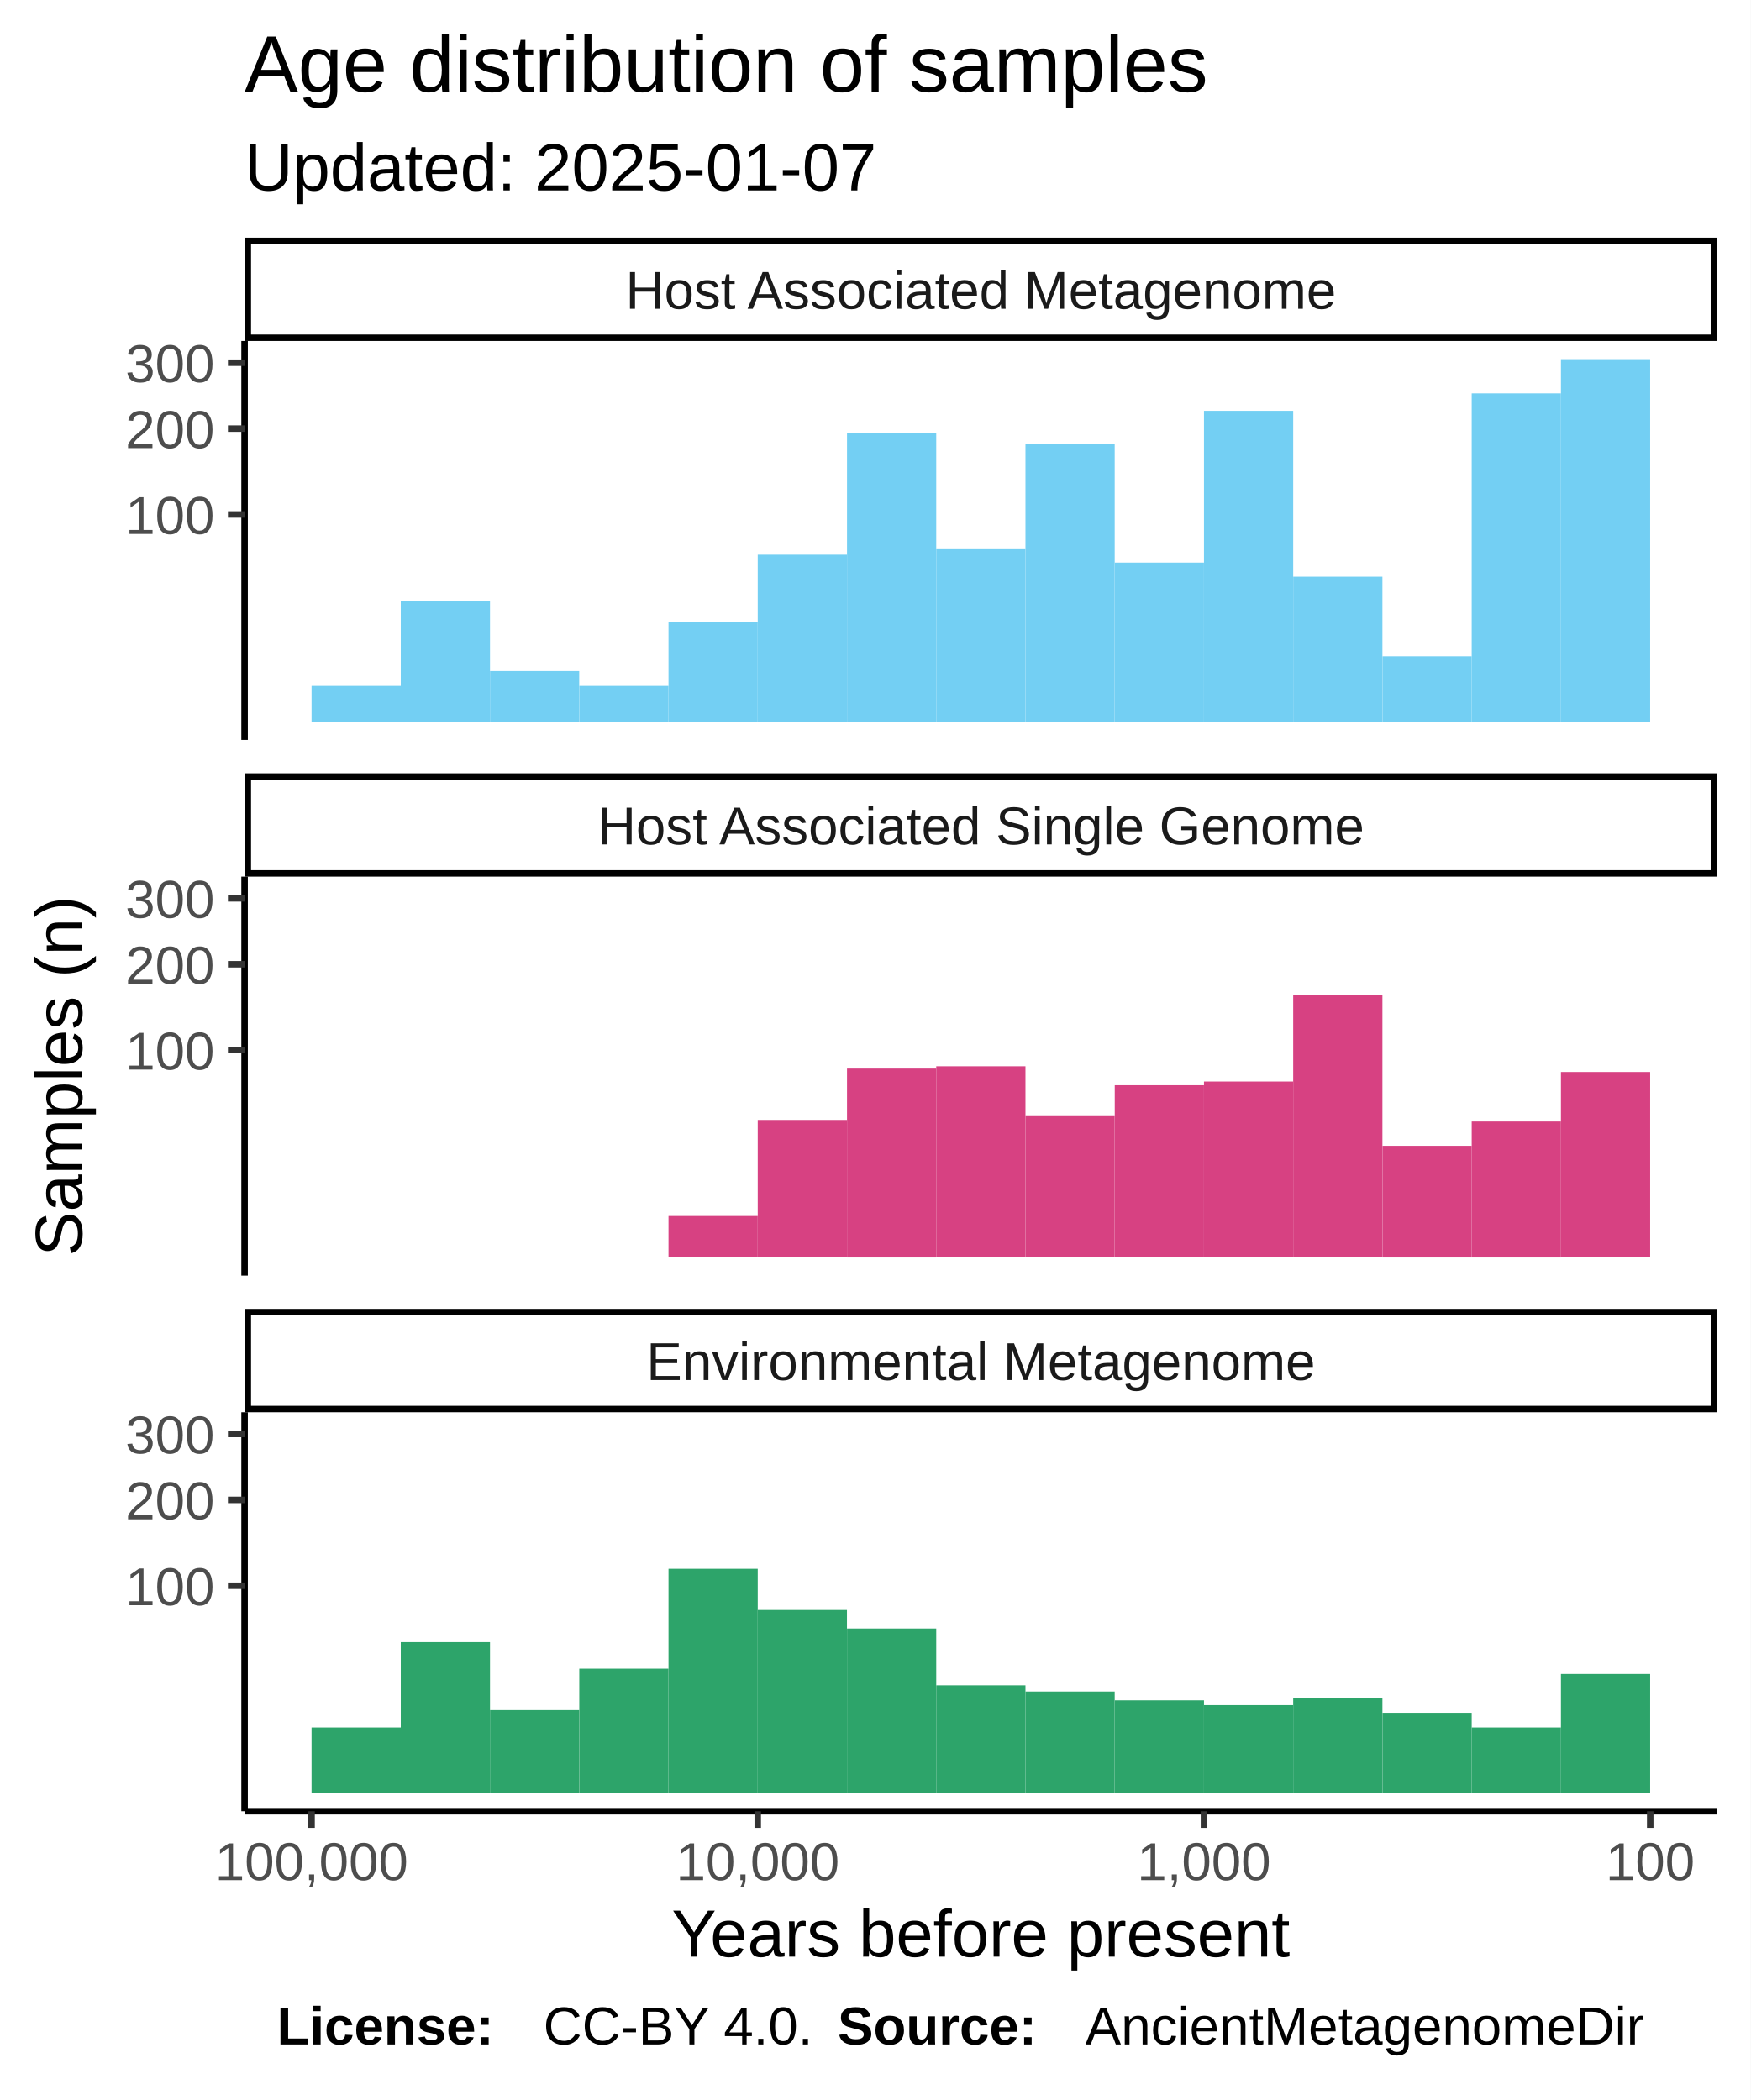
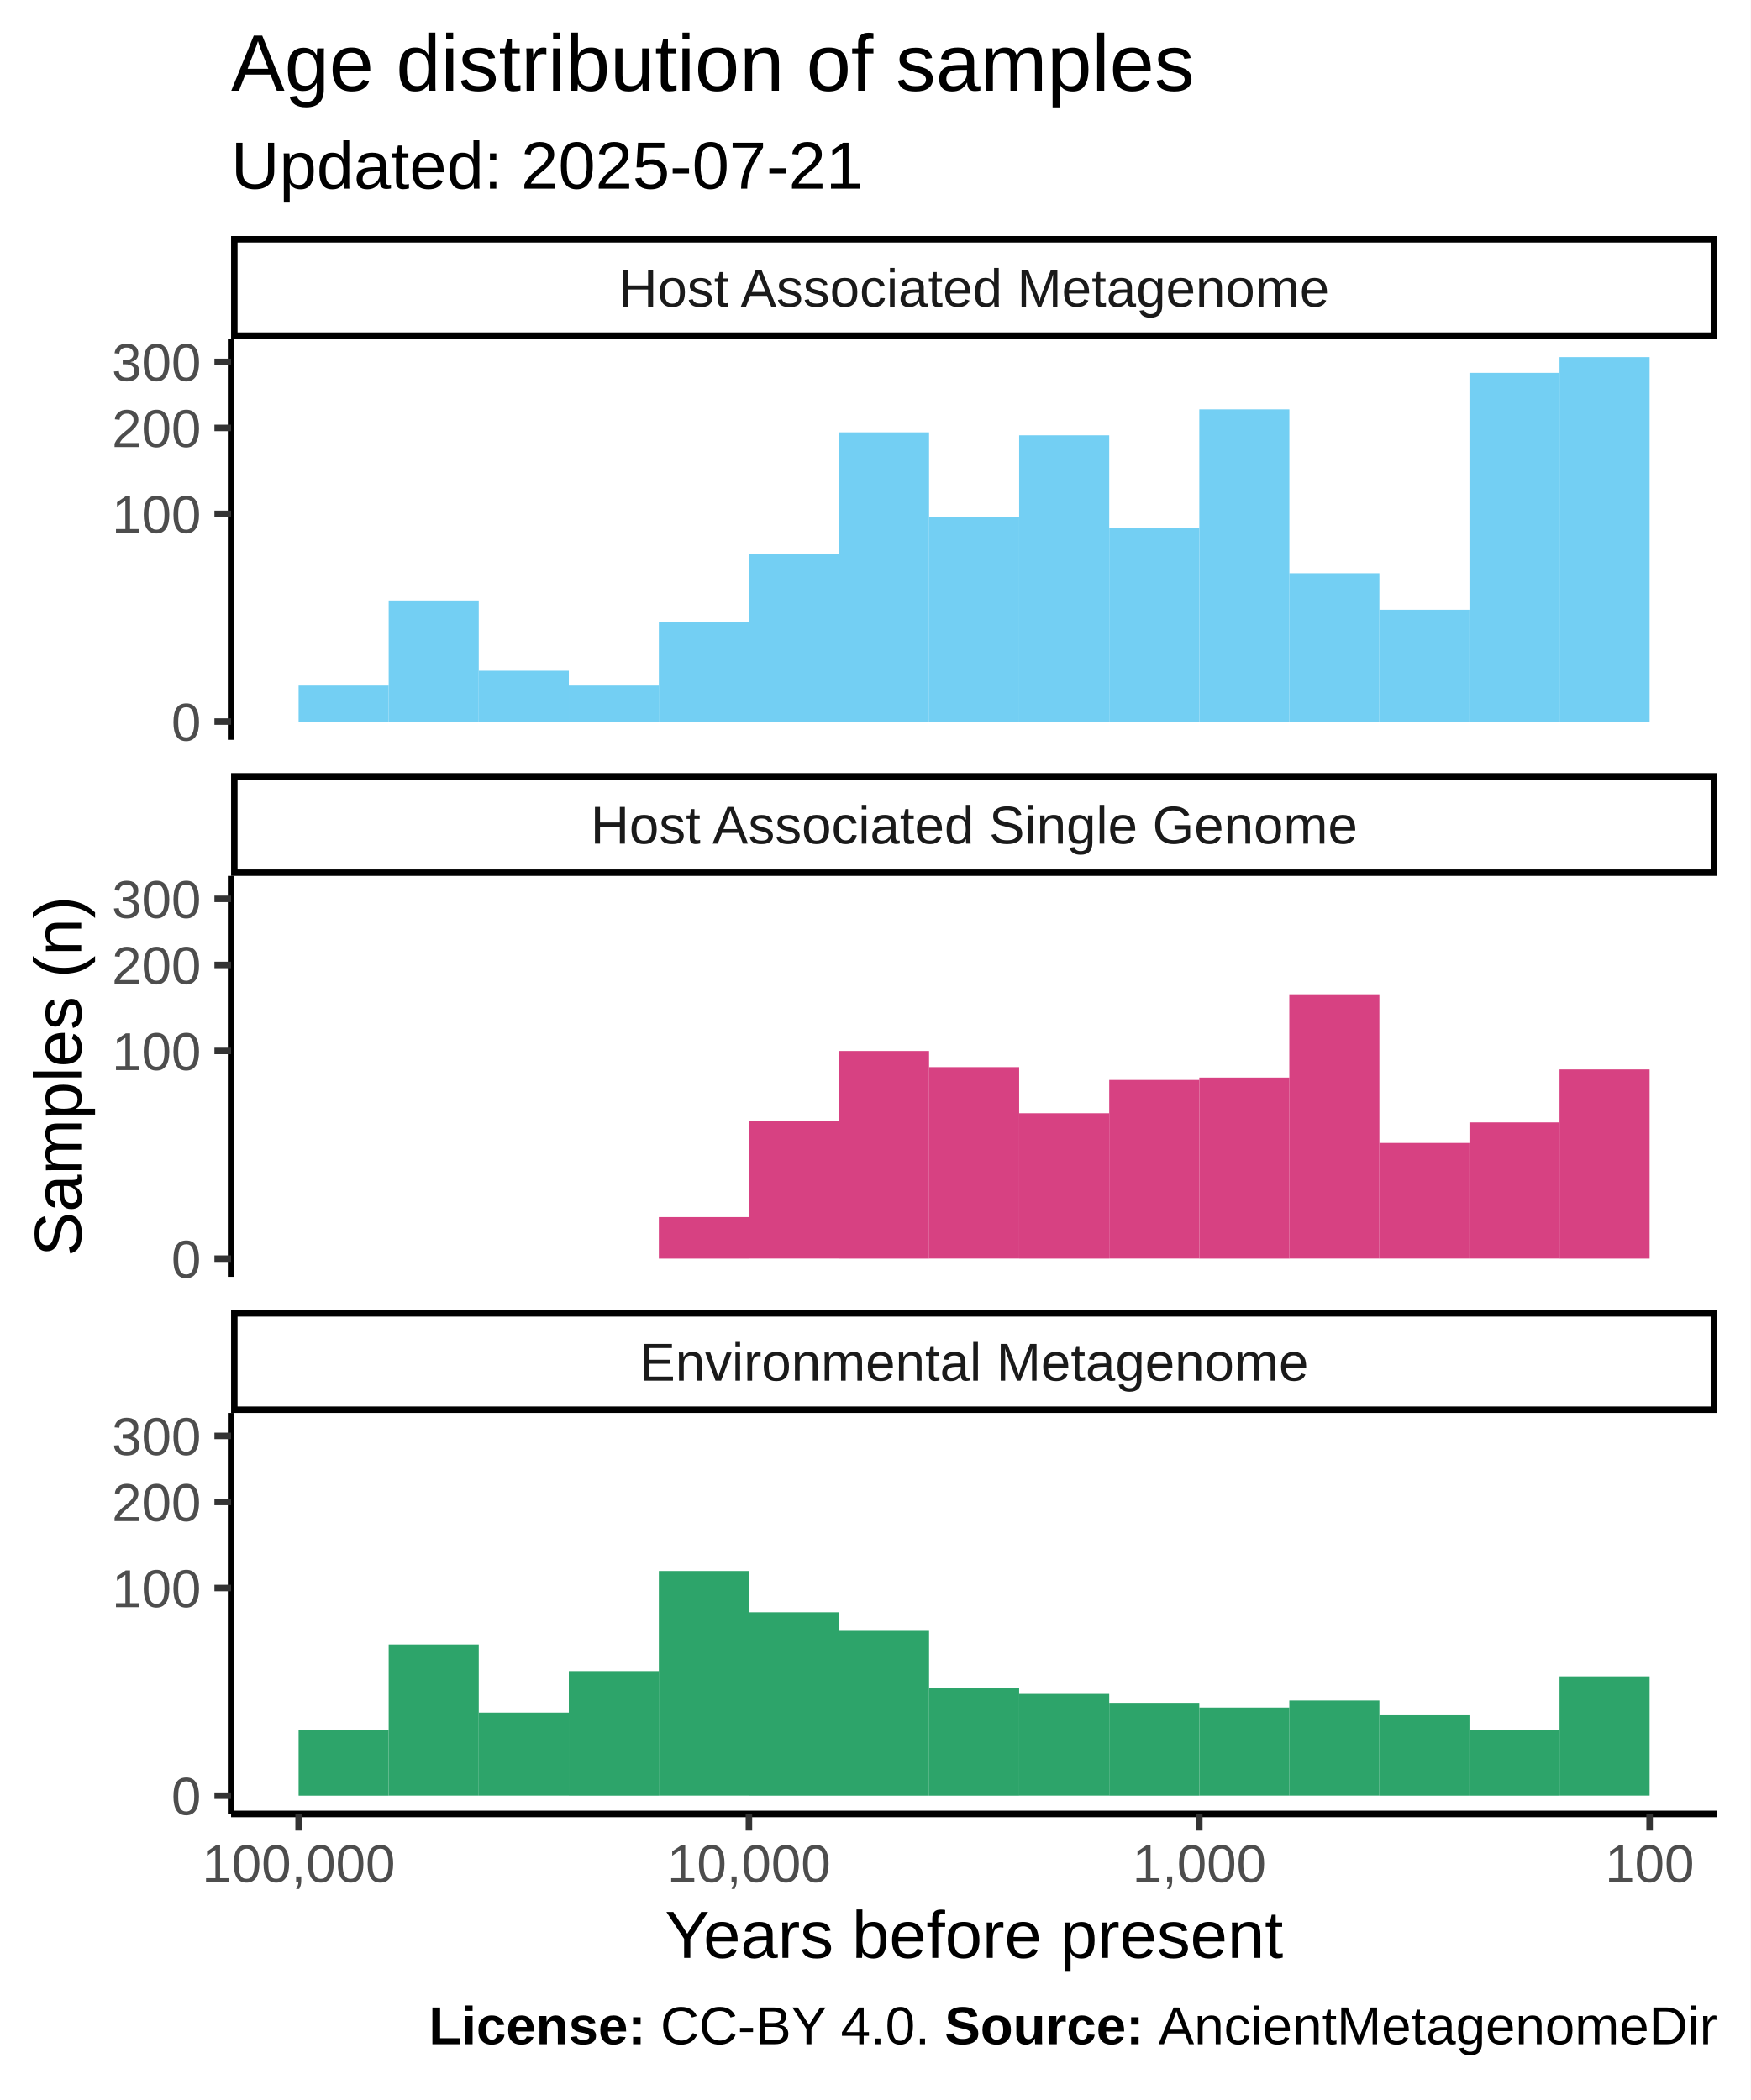
- <svg xmlns="http://www.w3.org/2000/svg" class="svglite" width="288.00pt" height="345.60pt" viewBox="0 0 288.00 345.60">
-   <defs>
-     <style type="text/css">
+ <svg xmlns="http://www.w3.org/2000/svg" width="288.00pt" height="345.60pt" viewBox="0 0 288.00 345.60">
+   <g class="svglite">
+     <defs>
+       <style type="text/css">
    .svglite line, .svglite polyline, .svglite polygon, .svglite path, .svglite rect, .svglite circle {
      fill: none;
      stroke: #000000;
      stroke-linecap: round;
      stroke-linejoin: round;
      stroke-miterlimit: 10.00;
    }
+     .svglite text {
+       white-space: pre;
+     }
+     .svglite g.glyphgroup path {
+       fill: inherit;
+       stroke: none;
+     }
  </style>
-   </defs>
-   <rect width="100%" height="100%" style="stroke: none; fill: #FFFFFF;" />
-   <defs>
-     <clipPath id="cpMC4wMHwyODguMDB8MC4wMHwzNDUuNjA=">
-       <rect x="0.00" y="0.00" width="288.00" height="345.60" />
-     </clipPath>
-   </defs>
-   <g clip-path="url(#cpMC4wMHwyODguMDB8MC4wMHwzNDUuNjA=)">
-     <rect x="0.00" y="0.00" width="288.00" height="345.60" style="stroke-width: 1.07; stroke: #FFFFFF; fill: #FFFFFF;" />
-   </g>
-   <defs>
-     <clipPath id="cpNDAuMjR8MjgyLjUyfDU2LjEyfDEyMS43OA==">
-       <rect x="40.24" y="56.12" width="242.28" height="65.66" />
-     </clipPath>
-   </defs>
-   <g clip-path="url(#cpNDAuMjR8MjgyLjUyfDU2LjEyfDEyMS43OA==)">
-     <rect x="40.24" y="56.12" width="242.28" height="65.66" style="stroke-width: 1.07; stroke: none; fill: #FFFFFF;" />
-     <rect x="256.82" y="59.11" width="14.68" height="59.69" style="stroke-width: 1.07; stroke: none; stroke-linecap: square; stroke-linejoin: miter; fill: #73CFF3;" />
-     <rect x="242.14" y="64.74" width="14.68" height="54.06" style="stroke-width: 1.07; stroke: none; stroke-linecap: square; stroke-linejoin: miter; fill: #73CFF3;" />
-     <rect x="227.46" y="108.01" width="14.68" height="10.79" style="stroke-width: 1.07; stroke: none; stroke-linecap: square; stroke-linejoin: miter; fill: #73CFF3;" />
-     <rect x="212.77" y="94.91" width="14.68" height="23.89" style="stroke-width: 1.07; stroke: none; stroke-linecap: square; stroke-linejoin: miter; fill: #73CFF3;" />
-     <rect x="198.09" y="67.61" width="14.68" height="51.18" style="stroke-width: 1.07; stroke: none; stroke-linecap: square; stroke-linejoin: miter; fill: #73CFF3;" />
-     <rect x="183.41" y="92.59" width="14.68" height="26.21" style="stroke-width: 1.07; stroke: none; stroke-linecap: square; stroke-linejoin: miter; fill: #73CFF3;" />
-     <rect x="168.72" y="73.02" width="14.68" height="45.78" style="stroke-width: 1.07; stroke: none; stroke-linecap: square; stroke-linejoin: miter; fill: #73CFF3;" />
-     <rect x="154.04" y="90.25" width="14.68" height="28.55" style="stroke-width: 1.07; stroke: none; stroke-linecap: square; stroke-linejoin: miter; fill: #73CFF3;" />
-     <rect x="139.36" y="71.27" width="14.68" height="47.53" style="stroke-width: 1.07; stroke: none; stroke-linecap: square; stroke-linejoin: miter; fill: #73CFF3;" />
-     <rect x="124.67" y="91.29" width="14.68" height="27.51" style="stroke-width: 1.07; stroke: none; stroke-linecap: square; stroke-linejoin: miter; fill: #73CFF3;" />
-     <rect x="109.99" y="102.43" width="14.68" height="16.36" style="stroke-width: 1.07; stroke: none; stroke-linecap: square; stroke-linejoin: miter; fill: #73CFF3;" />
-     <rect x="95.31" y="112.89" width="14.68" height="5.91" style="stroke-width: 1.07; stroke: none; stroke-linecap: square; stroke-linejoin: miter; fill: #73CFF3;" />
-     <rect x="80.62" y="110.44" width="14.68" height="8.36" style="stroke-width: 1.07; stroke: none; stroke-linecap: square; stroke-linejoin: miter; fill: #73CFF3;" />
-     <rect x="65.94" y="98.90" width="14.68" height="19.90" style="stroke-width: 1.07; stroke: none; stroke-linecap: square; stroke-linejoin: miter; fill: #73CFF3;" />
-     <rect x="51.26" y="112.89" width="14.68" height="5.91" style="stroke-width: 1.07; stroke: none; stroke-linecap: square; stroke-linejoin: miter; fill: #73CFF3;" />
-   </g>
-   <g clip-path="url(#cpMC4wMHwyODguMDB8MC4wMHwzNDUuNjA=)">
+     </defs>
+     <rect width="100%" height="100%" style="stroke: none; fill: #FFFFFF;" />
+     <defs>
+       <clipPath id="cpMC4wMHwyODguMDB8MC4wMHwzNDUuNjA=">
+         <rect x="0.00" y="0.00" width="288.00" height="345.60" />
+       </clipPath>
+     </defs>
+     <g clip-path="url(#cpMC4wMHwyODguMDB8MC4wMHwzNDUuNjA=)">
+       <rect x="0.00" y="0" width="288.00" height="345.60" style="stroke-width: 1.07; stroke: #FFFFFF; fill: #FFFFFF;" />
+     </g>
+     <defs>
+       <clipPath id="cpMzguMDJ8MjgyLjUyfDU1Ljc3fDEyMS43NQ==">
+         <rect x="38.02" y="55.77" width="244.50" height="65.98" />
+       </clipPath>
+     </defs>
+     <g clip-path="url(#cpMzguMDJ8MjgyLjUyfDU1Ljc3fDEyMS43NQ==)">
+       <rect x="38.02" y="55.77" width="244.50" height="65.98" style="stroke-width: 1.07; stroke: none; fill: #FFFFFF;" />
+       <rect x="256.59" y="58.77" width="14.82" height="59.99" style="stroke-width: 1.07; stroke: none; stroke-linecap: butt; stroke-linejoin: miter; fill: #73CFF3;" />
+       <rect x="241.77" y="61.36" width="14.82" height="57.40" style="stroke-width: 1.07; stroke: none; stroke-linecap: butt; stroke-linejoin: miter; fill: #73CFF3;" />
+       <rect x="226.95" y="100.35" width="14.82" height="18.41" style="stroke-width: 1.07; stroke: none; stroke-linecap: butt; stroke-linejoin: miter; fill: #73CFF3;" />
+       <rect x="212.13" y="94.34" width="14.82" height="24.41" style="stroke-width: 1.07; stroke: none; stroke-linecap: butt; stroke-linejoin: miter; fill: #73CFF3;" />
+       <rect x="197.32" y="67.37" width="14.82" height="51.38" style="stroke-width: 1.07; stroke: none; stroke-linecap: butt; stroke-linejoin: miter; fill: #73CFF3;" />
+       <rect x="182.50" y="86.87" width="14.82" height="31.88" style="stroke-width: 1.07; stroke: none; stroke-linecap: butt; stroke-linejoin: miter; fill: #73CFF3;" />
+       <rect x="167.68" y="71.64" width="14.82" height="47.11" style="stroke-width: 1.07; stroke: none; stroke-linecap: butt; stroke-linejoin: miter; fill: #73CFF3;" />
+       <rect x="152.86" y="85.09" width="14.82" height="33.66" style="stroke-width: 1.07; stroke: none; stroke-linecap: butt; stroke-linejoin: miter; fill: #73CFF3;" />
+       <rect x="138.04" y="71.15" width="14.82" height="47.61" style="stroke-width: 1.07; stroke: none; stroke-linecap: butt; stroke-linejoin: miter; fill: #73CFF3;" />
+       <rect x="123.22" y="91.20" width="14.82" height="27.56" style="stroke-width: 1.07; stroke: none; stroke-linecap: butt; stroke-linejoin: miter; fill: #73CFF3;" />
+       <rect x="108.40" y="102.36" width="14.82" height="16.39" style="stroke-width: 1.07; stroke: none; stroke-linecap: butt; stroke-linejoin: miter; fill: #73CFF3;" />
+       <rect x="93.59" y="112.83" width="14.82" height="5.92" style="stroke-width: 1.07; stroke: none; stroke-linecap: butt; stroke-linejoin: miter; fill: #73CFF3;" />
+       <rect x="78.77" y="110.38" width="14.82" height="8.37" style="stroke-width: 1.07; stroke: none; stroke-linecap: butt; stroke-linejoin: miter; fill: #73CFF3;" />
+       <rect x="63.95" y="98.82" width="14.82" height="19.93" style="stroke-width: 1.07; stroke: none; stroke-linecap: butt; stroke-linejoin: miter; fill: #73CFF3;" />
+       <rect x="49.13" y="112.83" width="14.82" height="5.92" style="stroke-width: 1.07; stroke: none; stroke-linecap: butt; stroke-linejoin: miter; fill: #73CFF3;" />
+     </g>
+     <g clip-path="url(#cpMC4wMHwyODguMDB8MC4wMHwzNDUuNjA=)">
</g>
-   <defs>
-     <clipPath id="cpNDAuMjR8MjgyLjUyfDE0NC4yN3wyMDkuOTM=">
-       <rect x="40.24" y="144.27" width="242.28" height="65.66" />
-     </clipPath>
-   </defs>
-   <g clip-path="url(#cpNDAuMjR8MjgyLjUyfDE0NC4yN3wyMDkuOTM=)">
-     <rect x="40.24" y="144.27" width="242.28" height="65.66" style="stroke-width: 1.07; stroke: none; fill: #FFFFFF;" />
-     <rect x="256.82" y="176.42" width="14.68" height="30.52" style="stroke-width: 1.07; stroke: none; stroke-linecap: square; stroke-linejoin: miter; fill: #D74182;" />
-     <rect x="242.14" y="184.57" width="14.68" height="22.38" style="stroke-width: 1.07; stroke: none; stroke-linecap: square; stroke-linejoin: miter; fill: #D74182;" />
-     <rect x="227.46" y="188.57" width="14.68" height="18.38" style="stroke-width: 1.07; stroke: none; stroke-linecap: square; stroke-linejoin: miter; fill: #D74182;" />
-     <rect x="212.77" y="163.78" width="14.68" height="43.16" style="stroke-width: 1.07; stroke: none; stroke-linecap: square; stroke-linejoin: miter; fill: #D74182;" />
-     <rect x="198.09" y="177.99" width="14.68" height="28.95" style="stroke-width: 1.07; stroke: none; stroke-linecap: square; stroke-linejoin: miter; fill: #D74182;" />
-     <rect x="183.41" y="178.60" width="14.68" height="28.34" style="stroke-width: 1.07; stroke: none; stroke-linecap: square; stroke-linejoin: miter; fill: #D74182;" />
-     <rect x="168.72" y="183.55" width="14.68" height="23.39" style="stroke-width: 1.07; stroke: none; stroke-linecap: square; stroke-linejoin: miter; fill: #D74182;" />
-     <rect x="154.04" y="175.48" width="14.68" height="31.46" style="stroke-width: 1.07; stroke: none; stroke-linecap: square; stroke-linejoin: miter; fill: #D74182;" />
-     <rect x="139.36" y="175.86" width="14.68" height="31.09" style="stroke-width: 1.07; stroke: none; stroke-linecap: square; stroke-linejoin: miter; fill: #D74182;" />
-     <rect x="124.67" y="184.31" width="14.68" height="22.63" style="stroke-width: 1.07; stroke: none; stroke-linecap: square; stroke-linejoin: miter; fill: #D74182;" />
-     <rect x="109.99" y="200.12" width="14.68" height="6.82" style="stroke-width: 1.07; stroke: none; stroke-linecap: square; stroke-linejoin: miter; fill: #D74182;" />
-   </g>
-   <g clip-path="url(#cpMC4wMHwyODguMDB8MC4wMHwzNDUuNjA=)">
+     <defs>
+       <clipPath id="cpMzguMDJ8MjgyLjUyfDE0NC4xNXwyMTAuMTM=">
+         <rect x="38.02" y="144.15" width="244.50" height="65.98" />
+       </clipPath>
+     </defs>
+     <g clip-path="url(#cpMzguMDJ8MjgyLjUyfDE0NC4xNXwyMTAuMTM=)">
+       <rect x="38.02" y="144.15" width="244.50" height="65.98" style="stroke-width: 1.07; stroke: none; fill: #FFFFFF;" />
+       <rect x="256.59" y="176.00" width="14.82" height="31.14" style="stroke-width: 1.07; stroke: none; stroke-linecap: butt; stroke-linejoin: miter; fill: #D74182;" />
+       <rect x="241.77" y="184.72" width="14.82" height="22.41" style="stroke-width: 1.07; stroke: none; stroke-linecap: butt; stroke-linejoin: miter; fill: #D74182;" />
+       <rect x="226.95" y="188.10" width="14.82" height="19.03" style="stroke-width: 1.07; stroke: none; stroke-linecap: butt; stroke-linejoin: miter; fill: #D74182;" />
+       <rect x="212.13" y="163.63" width="14.82" height="43.50" style="stroke-width: 1.07; stroke: none; stroke-linecap: butt; stroke-linejoin: miter; fill: #D74182;" />
+       <rect x="197.32" y="177.34" width="14.82" height="29.80" style="stroke-width: 1.07; stroke: none; stroke-linecap: butt; stroke-linejoin: miter; fill: #D74182;" />
+       <rect x="182.50" y="177.73" width="14.82" height="29.40" style="stroke-width: 1.07; stroke: none; stroke-linecap: butt; stroke-linejoin: miter; fill: #D74182;" />
+       <rect x="167.68" y="183.21" width="14.82" height="23.93" style="stroke-width: 1.07; stroke: none; stroke-linecap: butt; stroke-linejoin: miter; fill: #D74182;" />
+       <rect x="152.86" y="175.62" width="14.82" height="31.51" style="stroke-width: 1.07; stroke: none; stroke-linecap: butt; stroke-linejoin: miter; fill: #D74182;" />
+       <rect x="138.04" y="172.96" width="14.82" height="34.18" style="stroke-width: 1.07; stroke: none; stroke-linecap: butt; stroke-linejoin: miter; fill: #D74182;" />
+       <rect x="123.22" y="184.46" width="14.82" height="22.67" style="stroke-width: 1.07; stroke: none; stroke-linecap: butt; stroke-linejoin: miter; fill: #D74182;" />
+       <rect x="108.40" y="200.30" width="14.82" height="6.84" style="stroke-width: 1.07; stroke: none; stroke-linecap: butt; stroke-linejoin: miter; fill: #D74182;" />
+     </g>
+     <g clip-path="url(#cpMC4wMHwyODguMDB8MC4wMHwzNDUuNjA=)">
</g>
-   <defs>
-     <clipPath id="cpNDAuMjR8MjgyLjUyfDIzMi40MnwyOTguMDg=">
-       <rect x="40.24" y="232.42" width="242.28" height="65.66" />
-     </clipPath>
-   </defs>
-   <g clip-path="url(#cpNDAuMjR8MjgyLjUyfDIzMi40MnwyOTguMDg=)">
-     <rect x="40.24" y="232.42" width="242.28" height="65.66" style="stroke-width: 1.07; stroke: none; fill: #FFFFFF;" />
-     <rect x="256.82" y="275.49" width="14.68" height="19.60" style="stroke-width: 1.07; stroke: none; stroke-linecap: square; stroke-linejoin: miter; fill: #2DA46A;" />
-     <rect x="242.14" y="284.30" width="14.68" height="10.79" style="stroke-width: 1.07; stroke: none; stroke-linecap: square; stroke-linejoin: miter; fill: #2DA46A;" />
-     <rect x="227.46" y="281.88" width="14.68" height="13.22" style="stroke-width: 1.07; stroke: none; stroke-linecap: square; stroke-linejoin: miter; fill: #2DA46A;" />
-     <rect x="212.77" y="279.46" width="14.68" height="15.64" style="stroke-width: 1.07; stroke: none; stroke-linecap: square; stroke-linejoin: miter; fill: #2DA46A;" />
-     <rect x="198.09" y="280.62" width="14.68" height="14.48" style="stroke-width: 1.07; stroke: none; stroke-linecap: square; stroke-linejoin: miter; fill: #2DA46A;" />
-     <rect x="183.41" y="279.83" width="14.68" height="15.26" style="stroke-width: 1.07; stroke: none; stroke-linecap: square; stroke-linejoin: miter; fill: #2DA46A;" />
-     <rect x="168.72" y="278.38" width="14.68" height="16.72" style="stroke-width: 1.07; stroke: none; stroke-linecap: square; stroke-linejoin: miter; fill: #2DA46A;" />
-     <rect x="154.04" y="277.36" width="14.68" height="17.73" style="stroke-width: 1.07; stroke: none; stroke-linecap: square; stroke-linejoin: miter; fill: #2DA46A;" />
-     <rect x="139.36" y="268.01" width="14.68" height="27.08" style="stroke-width: 1.07; stroke: none; stroke-linecap: square; stroke-linejoin: miter; fill: #2DA46A;" />
-     <rect x="124.67" y="264.96" width="14.68" height="30.14" style="stroke-width: 1.07; stroke: none; stroke-linecap: square; stroke-linejoin: miter; fill: #2DA46A;" />
-     <rect x="109.99" y="258.18" width="14.68" height="36.91" style="stroke-width: 1.07; stroke: none; stroke-linecap: square; stroke-linejoin: miter; fill: #2DA46A;" />
-     <rect x="95.31" y="274.62" width="14.68" height="20.47" style="stroke-width: 1.07; stroke: none; stroke-linecap: square; stroke-linejoin: miter; fill: #2DA46A;" />
-     <rect x="80.62" y="281.44" width="14.68" height="13.65" style="stroke-width: 1.07; stroke: none; stroke-linecap: square; stroke-linejoin: miter; fill: #2DA46A;" />
-     <rect x="65.94" y="270.25" width="14.68" height="24.84" style="stroke-width: 1.07; stroke: none; stroke-linecap: square; stroke-linejoin: miter; fill: #2DA46A;" />
-     <rect x="51.26" y="284.30" width="14.68" height="10.79" style="stroke-width: 1.07; stroke: none; stroke-linecap: square; stroke-linejoin: miter; fill: #2DA46A;" />
-   </g>
-   <g clip-path="url(#cpMC4wMHwyODguMDB8MC4wMHwzNDUuNjA=)">
+     <defs>
+       <clipPath id="cpMzguMDJ8MjgyLjUyfDIzMi41M3wyOTguNTI=">
+         <rect x="38.02" y="232.53" width="244.50" height="65.98" />
+       </clipPath>
+     </defs>
+     <g clip-path="url(#cpMzguMDJ8MjgyLjUyfDIzMi41M3wyOTguNTI=)">
+       <rect x="38.02" y="232.53" width="244.50" height="65.98" style="stroke-width: 1.07; stroke: none; fill: #FFFFFF;" />
+       <rect x="256.59" y="275.88" width="14.82" height="19.63" style="stroke-width: 1.07; stroke: none; stroke-linecap: butt; stroke-linejoin: miter; fill: #2DA46A;" />
+       <rect x="241.77" y="284.71" width="14.82" height="10.81" style="stroke-width: 1.07; stroke: none; stroke-linecap: butt; stroke-linejoin: miter; fill: #2DA46A;" />
+       <rect x="226.95" y="282.28" width="14.82" height="13.24" style="stroke-width: 1.07; stroke: none; stroke-linecap: butt; stroke-linejoin: miter; fill: #2DA46A;" />
+       <rect x="212.13" y="279.85" width="14.82" height="15.66" style="stroke-width: 1.07; stroke: none; stroke-linecap: butt; stroke-linejoin: miter; fill: #2DA46A;" />
+       <rect x="197.32" y="281.01" width="14.82" height="14.50" style="stroke-width: 1.07; stroke: none; stroke-linecap: butt; stroke-linejoin: miter; fill: #2DA46A;" />
+       <rect x="182.50" y="280.23" width="14.82" height="15.29" style="stroke-width: 1.07; stroke: none; stroke-linecap: butt; stroke-linejoin: miter; fill: #2DA46A;" />
+       <rect x="167.68" y="278.77" width="14.82" height="16.74" style="stroke-width: 1.07; stroke: none; stroke-linecap: butt; stroke-linejoin: miter; fill: #2DA46A;" />
+       <rect x="152.86" y="277.76" width="14.82" height="17.76" style="stroke-width: 1.07; stroke: none; stroke-linecap: butt; stroke-linejoin: miter; fill: #2DA46A;" />
+       <rect x="138.04" y="268.39" width="14.82" height="27.13" style="stroke-width: 1.07; stroke: none; stroke-linecap: butt; stroke-linejoin: miter; fill: #2DA46A;" />
+       <rect x="123.22" y="265.33" width="14.82" height="30.19" style="stroke-width: 1.07; stroke: none; stroke-linecap: butt; stroke-linejoin: miter; fill: #2DA46A;" />
+       <rect x="108.40" y="258.54" width="14.82" height="36.97" style="stroke-width: 1.07; stroke: none; stroke-linecap: butt; stroke-linejoin: miter; fill: #2DA46A;" />
+       <rect x="93.59" y="275.01" width="14.82" height="20.51" style="stroke-width: 1.07; stroke: none; stroke-linecap: butt; stroke-linejoin: miter; fill: #2DA46A;" />
+       <rect x="78.77" y="281.84" width="14.82" height="13.67" style="stroke-width: 1.07; stroke: none; stroke-linecap: butt; stroke-linejoin: miter; fill: #2DA46A;" />
+       <rect x="63.95" y="270.63" width="14.82" height="24.88" style="stroke-width: 1.07; stroke: none; stroke-linecap: butt; stroke-linejoin: miter; fill: #2DA46A;" />
+       <rect x="49.13" y="284.71" width="14.82" height="10.81" style="stroke-width: 1.07; stroke: none; stroke-linecap: butt; stroke-linejoin: miter; fill: #2DA46A;" />
+     </g>
+     <g clip-path="url(#cpMC4wMHwyODguMDB8MC4wMHwzNDUuNjA=)">
</g>
-   <defs>
-     <clipPath id="cpNDAuMjR8MjgyLjUyfDIxNS40MXwyMzIuNDI=">
-       <rect x="40.24" y="215.41" width="242.28" height="17.01" />
-     </clipPath>
-   </defs>
-   <g clip-path="url(#cpNDAuMjR8MjgyLjUyfDIxNS40MXwyMzIuNDI=)">
-     <rect x="40.24" y="215.41" width="242.28" height="17.01" style="stroke-width: 2.13; fill: #FFFFFF;" />
-     <text x="161.38" y="227.12" text-anchor="middle" style="font-size: 8.80px; fill: #1A1A1A; font-family: Liberation Sans;" textLength="124.59px" lengthAdjust="spacingAndGlyphs">Environmental Metagenome</text>
-   </g>
-   <g clip-path="url(#cpMC4wMHwyODguMDB8MC4wMHwzNDUuNjA=)">
+     <defs>
+       <clipPath id="cpMzguMDJ8MjgyLjUyfDIxNS42MXwyMzIuNTM=">
+         <rect x="38.02" y="215.61" width="244.50" height="16.92" />
+       </clipPath>
+     </defs>
+     <g clip-path="url(#cpMzguMDJ8MjgyLjUyfDIxNS42MXwyMzIuNTM=)">
+       <rect x="38.02" y="215.61" width="244.50" height="16.92" style="stroke-width: 2.13; fill: #FFFFFF;" />
+       <text x="160.27" y="227.22" text-anchor="middle" style="font-size: 8.80px;fill: #1A1A1A; font-family: &quot;Arial&quot;;" textLength="109.98px" lengthAdjust="spacingAndGlyphs">Environmental Metagenome</text>
+     </g>
+     <g clip-path="url(#cpMC4wMHwyODguMDB8MC4wMHwzNDUuNjA=)">
</g>
-   <defs>
-     <clipPath id="cpNDAuMjR8MjgyLjUyfDEyNy4yNnwxNDQuMjc=">
-       <rect x="40.24" y="127.26" width="242.28" height="17.01" />
-     </clipPath>
-   </defs>
-   <g clip-path="url(#cpNDAuMjR8MjgyLjUyfDEyNy4yNnwxNDQuMjc=)">
-     <rect x="40.24" y="127.26" width="242.28" height="17.01" style="stroke-width: 2.13; fill: #FFFFFF;" />
-     <text x="161.38" y="138.97" text-anchor="middle" style="font-size: 8.80px; fill: #1A1A1A; font-family: Liberation Sans;" textLength="140.36px" lengthAdjust="spacingAndGlyphs">Host Associated Single Genome</text>
-   </g>
-   <g clip-path="url(#cpMC4wMHwyODguMDB8MC4wMHwzNDUuNjA=)">
+     <defs>
+       <clipPath id="cpMzguMDJ8MjgyLjUyfDEyNy4yM3wxNDQuMTU=">
+         <rect x="38.02" y="127.23" width="244.50" height="16.92" />
+       </clipPath>
+     </defs>
+     <g clip-path="url(#cpMzguMDJ8MjgyLjUyfDEyNy4yM3wxNDQuMTU=)">
+       <rect x="38.02" y="127.23" width="244.50" height="16.92" style="stroke-width: 2.13; fill: #FFFFFF;" />
+       <text x="160.27" y="138.84" text-anchor="middle" style="font-size: 8.80px;fill: #1A1A1A; font-family: &quot;Arial&quot;;" textLength="126.16px" lengthAdjust="spacingAndGlyphs">Host Associated Single Genome</text>
+     </g>
+     <g clip-path="url(#cpMC4wMHwyODguMDB8MC4wMHwzNDUuNjA=)">
</g>
-   <defs>
-     <clipPath id="cpNDAuMjR8MjgyLjUyfDM5LjExfDU2LjEy">
-       <rect x="40.24" y="39.11" width="242.28" height="17.01" />
-     </clipPath>
-   </defs>
-   <g clip-path="url(#cpNDAuMjR8MjgyLjUyfDM5LjExfDU2LjEy)">
-     <rect x="40.24" y="39.11" width="242.28" height="17.01" style="stroke-width: 2.13; fill: #FFFFFF;" />
-     <text x="161.38" y="50.82" text-anchor="middle" style="font-size: 8.80px; fill: #1A1A1A; font-family: Liberation Sans;" textLength="131.12px" lengthAdjust="spacingAndGlyphs">Host Associated Metagenome</text>
-   </g>
-   <g clip-path="url(#cpMC4wMHwyODguMDB8MC4wMHwzNDUuNjA=)">
-     <polyline points="40.24,298.08 282.52,298.08 " style="stroke-width: 1.07; stroke-linecap: butt;" />
-     <polyline points="271.51,300.82 271.51,298.08 " style="stroke-width: 1.07; stroke: #333333; stroke-linecap: butt;" />
-     <polyline points="198.09,300.82 198.09,298.08 " style="stroke-width: 1.07; stroke: #333333; stroke-linecap: butt;" />
-     <polyline points="124.67,300.82 124.67,298.08 " style="stroke-width: 1.07; stroke: #333333; stroke-linecap: butt;" />
-     <polyline points="51.26,300.82 51.26,298.08 " style="stroke-width: 1.07; stroke: #333333; stroke-linecap: butt;" />
-     <text x="271.51" y="309.42" text-anchor="middle" style="font-size: 8.80px; fill: #4D4D4D; font-family: Liberation Sans;" textLength="16.78px" lengthAdjust="spacingAndGlyphs">100</text>
-     <text x="198.09" y="309.42" text-anchor="middle" style="font-size: 8.80px; fill: #4D4D4D; font-family: Liberation Sans;" textLength="25.17px" lengthAdjust="spacingAndGlyphs">1,000</text>
-     <text x="124.67" y="309.42" text-anchor="middle" style="font-size: 8.80px; fill: #4D4D4D; font-family: Liberation Sans;" textLength="30.77px" lengthAdjust="spacingAndGlyphs">10,000</text>
-     <text x="51.26" y="309.42" text-anchor="middle" style="font-size: 8.80px; fill: #4D4D4D; font-family: Liberation Sans;" textLength="36.36px" lengthAdjust="spacingAndGlyphs">100,000</text>
-     <polyline points="40.24,121.78 40.24,56.12 " style="stroke-width: 1.07; stroke-linecap: butt;" />
-     <text x="35.31" y="87.88" text-anchor="end" style="font-size: 8.80px; fill: #4D4D4D; font-family: Liberation Sans;" textLength="16.78px" lengthAdjust="spacingAndGlyphs">100</text>
-     <text x="35.31" y="73.75" text-anchor="end" style="font-size: 8.80px; fill: #4D4D4D; font-family: Liberation Sans;" textLength="16.78px" lengthAdjust="spacingAndGlyphs">200</text>
-     <text x="35.31" y="62.90" text-anchor="end" style="font-size: 8.80px; fill: #4D4D4D; font-family: Liberation Sans;" textLength="16.78px" lengthAdjust="spacingAndGlyphs">300</text>
-     <polyline points="37.50,84.67 40.24,84.67 " style="stroke-width: 1.07; stroke: #333333; stroke-linecap: butt;" />
-     <polyline points="37.50,70.54 40.24,70.54 " style="stroke-width: 1.07; stroke: #333333; stroke-linecap: butt;" />
-     <polyline points="37.50,59.69 40.24,59.69 " style="stroke-width: 1.07; stroke: #333333; stroke-linecap: butt;" />
-     <polyline points="40.24,209.93 40.24,144.27 " style="stroke-width: 1.07; stroke-linecap: butt;" />
-     <text x="35.31" y="176.03" text-anchor="end" style="font-size: 8.80px; fill: #4D4D4D; font-family: Liberation Sans;" textLength="16.78px" lengthAdjust="spacingAndGlyphs">100</text>
-     <text x="35.31" y="161.90" text-anchor="end" style="font-size: 8.80px; fill: #4D4D4D; font-family: Liberation Sans;" textLength="16.78px" lengthAdjust="spacingAndGlyphs">200</text>
-     <text x="35.31" y="151.05" text-anchor="end" style="font-size: 8.80px; fill: #4D4D4D; font-family: Liberation Sans;" textLength="16.78px" lengthAdjust="spacingAndGlyphs">300</text>
-     <polyline points="37.50,172.82 40.24,172.82 " style="stroke-width: 1.07; stroke: #333333; stroke-linecap: butt;" />
-     <polyline points="37.50,158.69 40.24,158.69 " style="stroke-width: 1.07; stroke: #333333; stroke-linecap: butt;" />
-     <polyline points="37.50,147.84 40.24,147.84 " style="stroke-width: 1.07; stroke: #333333; stroke-linecap: butt;" />
-     <polyline points="40.24,298.08 40.24,232.42 " style="stroke-width: 1.07; stroke-linecap: butt;" />
-     <text x="35.31" y="264.18" text-anchor="end" style="font-size: 8.80px; fill: #4D4D4D; font-family: Liberation Sans;" textLength="16.78px" lengthAdjust="spacingAndGlyphs">100</text>
-     <text x="35.31" y="250.04" text-anchor="end" style="font-size: 8.80px; fill: #4D4D4D; font-family: Liberation Sans;" textLength="16.78px" lengthAdjust="spacingAndGlyphs">200</text>
-     <text x="35.31" y="239.20" text-anchor="end" style="font-size: 8.80px; fill: #4D4D4D; font-family: Liberation Sans;" textLength="16.78px" lengthAdjust="spacingAndGlyphs">300</text>
-     <polyline points="37.50,260.97 40.24,260.97 " style="stroke-width: 1.07; stroke: #333333; stroke-linecap: butt;" />
-     <polyline points="37.50,246.84 40.24,246.84 " style="stroke-width: 1.07; stroke: #333333; stroke-linecap: butt;" />
-     <polyline points="37.50,235.99 40.24,235.99 " style="stroke-width: 1.07; stroke: #333333; stroke-linecap: butt;" />
-     <text x="161.38" y="322.01" text-anchor="middle" style="font-size: 11.00px; font-family: Liberation Sans;" textLength="113.23px" lengthAdjust="spacingAndGlyphs">Years before present</text>
-     <text transform="translate(13.50,177.10) rotate(-90)" text-anchor="middle" style="font-size: 11.00px; font-family: Liberation Sans;" textLength="66.03px" lengthAdjust="spacingAndGlyphs">Samples (n)</text>
-     <text x="40.24" y="31.34" style="font-size: 11.00px; font-family: Liberation Sans;" textLength="117.95px" lengthAdjust="spacingAndGlyphs">Updated: 2025-01-07</text>
-     <text x="40.24" y="15.10" style="font-size: 13.20px; font-family: Liberation Sans;" textLength="180.78px" lengthAdjust="spacingAndGlyphs">Age distribution of samples</text>
-     <text x="45.55" y="336.46" style="font-size: 8.80px; font-weight: bold; font-family: Liberation Sans;" textLength="43.86px" lengthAdjust="spacingAndGlyphs">License: </text>
-     <text x="89.40" y="336.46" style="font-size: 8.80px; font-family: Liberation Sans;" textLength="48.43px" lengthAdjust="spacingAndGlyphs">CC-BY 4.0. </text>
-     <text x="137.83" y="336.46" style="font-size: 8.80px; font-weight: bold; font-family: Liberation Sans;" textLength="40.75px" lengthAdjust="spacingAndGlyphs">Source: </text>
-     <text x="178.58" y="336.46" style="font-size: 8.80px; font-family: Liberation Sans;" textLength="103.94px" lengthAdjust="spacingAndGlyphs">AncientMetagenomeDir</text>
+     <defs>
+       <clipPath id="cpMzguMDJ8MjgyLjUyfDM4Ljg1fDU1Ljc3">
+         <rect x="38.02" y="38.85" width="244.50" height="16.92" />
+       </clipPath>
+     </defs>
+     <g clip-path="url(#cpMzguMDJ8MjgyLjUyfDM4Ljg1fDU1Ljc3)">
+       <rect x="38.02" y="38.85" width="244.50" height="16.92" style="stroke-width: 2.13; fill: #FFFFFF;" />
+       <text x="160.27" y="50.46" text-anchor="middle" style="font-size: 8.80px;fill: #1A1A1A; font-family: &quot;Arial&quot;;" textLength="116.86px" lengthAdjust="spacingAndGlyphs">Host Associated Metagenome</text>
+     </g>
+     <g clip-path="url(#cpMC4wMHwyODguMDB8MC4wMHwzNDUuNjA=)">
+       <polyline points="38.02,298.52 282.52,298.52 " style="stroke-width: 1.07; stroke-linecap: butt;" />
+       <polyline points="271.41,301.26 271.41,298.52 " style="stroke-width: 1.07; stroke: #333333; stroke-linecap: butt;" />
+       <polyline points="197.32,301.26 197.32,298.52 " style="stroke-width: 1.07; stroke: #333333; stroke-linecap: butt;" />
+       <polyline points="123.22,301.26 123.22,298.52 " style="stroke-width: 1.07; stroke: #333333; stroke-linecap: butt;" />
+       <polyline points="49.13,301.26 49.13,298.52 " style="stroke-width: 1.07; stroke: #333333; stroke-linecap: butt;" />
+       <text x="271.41" y="309.75" text-anchor="middle" style="font-size: 8.80px;fill: #4D4D4D; font-family: &quot;Arial&quot;;" textLength="14.67px" lengthAdjust="spacingAndGlyphs">100</text>
+       <text x="197.32" y="309.75" text-anchor="middle" style="font-size: 8.80px;fill: #4D4D4D; font-family: &quot;Arial&quot;;" textLength="22.00px" lengthAdjust="spacingAndGlyphs">1,000</text>
+       <text x="123.22" y="309.75" text-anchor="middle" style="font-size: 8.80px;fill: #4D4D4D; font-family: &quot;Arial&quot;;" textLength="26.89px" lengthAdjust="spacingAndGlyphs">10,000</text>
+       <text x="49.13" y="309.75" text-anchor="middle" style="font-size: 8.80px;fill: #4D4D4D; font-family: &quot;Arial&quot;;" textLength="31.78px" lengthAdjust="spacingAndGlyphs">100,000</text>
+       <polyline points="38.02,121.75 38.02,55.77 " style="stroke-width: 1.07; stroke-linecap: butt;" />
+       <text x="33.09" y="121.90" text-anchor="end" style="font-size: 8.80px;fill: #4D4D4D; font-family: &quot;Arial&quot;;" textLength="4.89px" lengthAdjust="spacingAndGlyphs">0</text>
+       <text x="33.09" y="87.72" text-anchor="end" style="font-size: 8.80px;fill: #4D4D4D; font-family: &quot;Arial&quot;;" textLength="14.67px" lengthAdjust="spacingAndGlyphs">100</text>
+       <text x="33.09" y="73.57" text-anchor="end" style="font-size: 8.80px;fill: #4D4D4D; font-family: &quot;Arial&quot;;" textLength="14.67px" lengthAdjust="spacingAndGlyphs">200</text>
+       <text x="33.09" y="62.70" text-anchor="end" style="font-size: 8.80px;fill: #4D4D4D; font-family: &quot;Arial&quot;;" textLength="14.67px" lengthAdjust="spacingAndGlyphs">300</text>
+       <polyline points="35.28,118.75 38.02,118.75 " style="stroke-width: 1.07; stroke: #333333; stroke-linecap: butt;" />
+       <polyline points="35.28,84.57 38.02,84.57 " style="stroke-width: 1.07; stroke: #333333; stroke-linecap: butt;" />
+       <polyline points="35.28,70.42 38.02,70.42 " style="stroke-width: 1.07; stroke: #333333; stroke-linecap: butt;" />
+       <polyline points="35.28,59.55 38.02,59.55 " style="stroke-width: 1.07; stroke: #333333; stroke-linecap: butt;" />
+       <polyline points="38.02,210.13 38.02,144.15 " style="stroke-width: 1.07; stroke-linecap: butt;" />
+       <text x="33.09" y="210.29" text-anchor="end" style="font-size: 8.80px;fill: #4D4D4D; font-family: &quot;Arial&quot;;" textLength="4.89px" lengthAdjust="spacingAndGlyphs">0</text>
+       <text x="33.09" y="176.11" text-anchor="end" style="font-size: 8.80px;fill: #4D4D4D; font-family: &quot;Arial&quot;;" textLength="14.67px" lengthAdjust="spacingAndGlyphs">100</text>
+       <text x="33.09" y="161.95" text-anchor="end" style="font-size: 8.80px;fill: #4D4D4D; font-family: &quot;Arial&quot;;" textLength="14.67px" lengthAdjust="spacingAndGlyphs">200</text>
+       <text x="33.09" y="151.08" text-anchor="end" style="font-size: 8.80px;fill: #4D4D4D; font-family: &quot;Arial&quot;;" textLength="14.67px" lengthAdjust="spacingAndGlyphs">300</text>
+       <polyline points="35.28,207.14 38.02,207.14 " style="stroke-width: 1.07; stroke: #333333; stroke-linecap: butt;" />
+       <polyline points="35.28,172.96 38.02,172.96 " style="stroke-width: 1.07; stroke: #333333; stroke-linecap: butt;" />
+       <polyline points="35.28,158.80 38.02,158.80 " style="stroke-width: 1.07; stroke: #333333; stroke-linecap: butt;" />
+       <polyline points="35.28,147.93 38.02,147.93 " style="stroke-width: 1.07; stroke: #333333; stroke-linecap: butt;" />
+       <polyline points="38.02,298.52 38.02,232.53 " style="stroke-width: 1.07; stroke-linecap: butt;" />
+       <text x="33.09" y="298.67" text-anchor="end" style="font-size: 8.80px;fill: #4D4D4D; font-family: &quot;Arial&quot;;" textLength="4.89px" lengthAdjust="spacingAndGlyphs">0</text>
+       <text x="33.09" y="264.49" text-anchor="end" style="font-size: 8.80px;fill: #4D4D4D; font-family: &quot;Arial&quot;;" textLength="14.67px" lengthAdjust="spacingAndGlyphs">100</text>
+       <text x="33.09" y="250.33" text-anchor="end" style="font-size: 8.80px;fill: #4D4D4D; font-family: &quot;Arial&quot;;" textLength="14.67px" lengthAdjust="spacingAndGlyphs">200</text>
+       <text x="33.09" y="239.46" text-anchor="end" style="font-size: 8.80px;fill: #4D4D4D; font-family: &quot;Arial&quot;;" textLength="14.67px" lengthAdjust="spacingAndGlyphs">300</text>
+       <polyline points="35.28,295.52 38.02,295.52 " style="stroke-width: 1.07; stroke: #333333; stroke-linecap: butt;" />
+       <polyline points="35.28,261.34 38.02,261.34 " style="stroke-width: 1.07; stroke: #333333; stroke-linecap: butt;" />
+       <polyline points="35.28,247.18 38.02,247.18 " style="stroke-width: 1.07; stroke: #333333; stroke-linecap: butt;" />
+       <polyline points="35.28,236.31 38.02,236.31 " style="stroke-width: 1.07; stroke: #333333; stroke-linecap: butt;" />
+       <text x="160.27" y="322.21" text-anchor="middle" style="font-size: 11.00px; font-family: &quot;Arial&quot;;" textLength="101.80px" lengthAdjust="spacingAndGlyphs">Years before present</text>
+       <text transform="translate(13.36,177.14) rotate(-90)" text-anchor="middle" style="font-size: 11.00px; font-family: &quot;Arial&quot;;" textLength="59.31px" lengthAdjust="spacingAndGlyphs">Samples (n)</text>
+       <text x="38.02" y="31.05" style="font-size: 11.00px; font-family: &quot;Arial&quot;;" textLength="104.06px" lengthAdjust="spacingAndGlyphs">Updated: 2025-07-21</text>
+       <text x="38.02" y="14.93" style="font-size: 13.20px; font-family: &quot;Arial&quot;;" textLength="158.25px" lengthAdjust="spacingAndGlyphs">Age distribution of samples</text>
+       <text x="70.55" y="336.42" style="font-size: 8.80px; font-weight: bold; font-family: &quot;Arial&quot;;" textLength="38.11px" lengthAdjust="spacingAndGlyphs">License: </text>
+       <text x="108.66" y="336.42" style="font-size: 8.80px; font-family: &quot;Arial&quot;;" textLength="46.77px" lengthAdjust="spacingAndGlyphs">CC-BY 4.0. </text>
+       <text x="155.43" y="336.42" style="font-size: 8.80px; font-weight: bold; font-family: &quot;Arial&quot;;" textLength="35.19px" lengthAdjust="spacingAndGlyphs">Source: </text>
+       <text x="190.61" y="336.42" style="font-size: 8.80px; font-family: &quot;Arial&quot;;" textLength="91.91px" lengthAdjust="spacingAndGlyphs">AncientMetagenomeDir</text>
+     </g>
  </g>
</svg>
